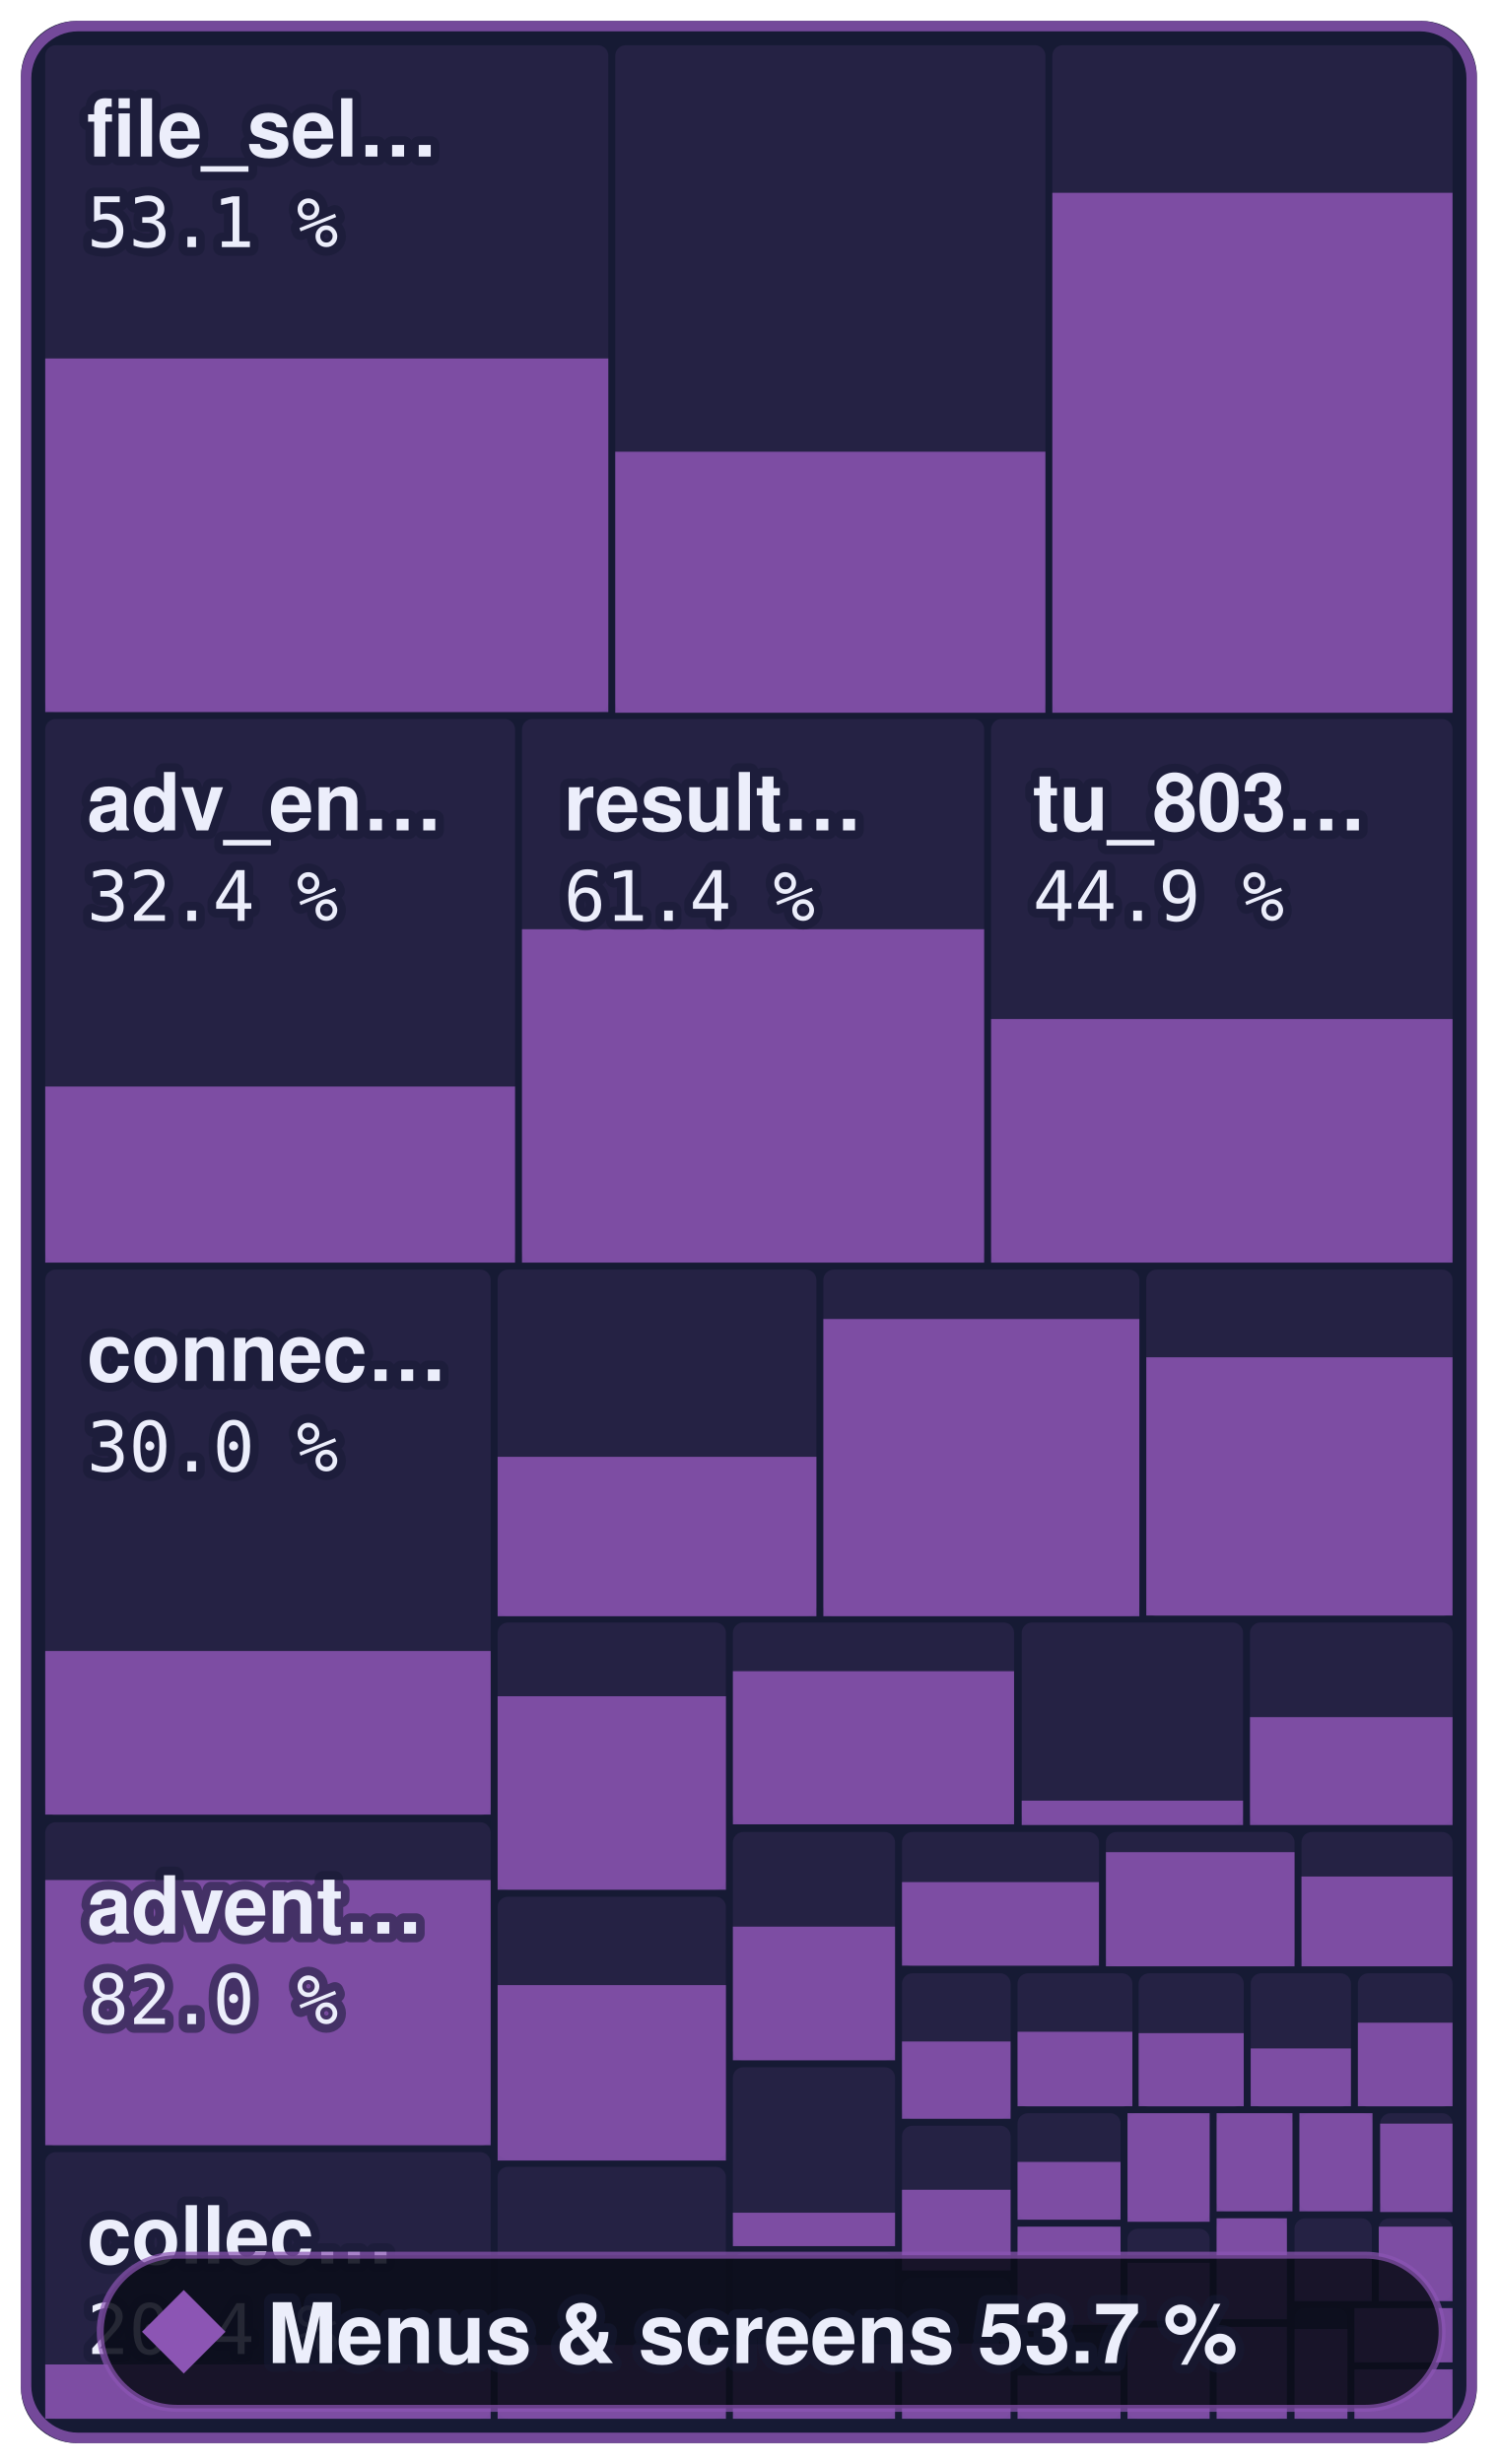
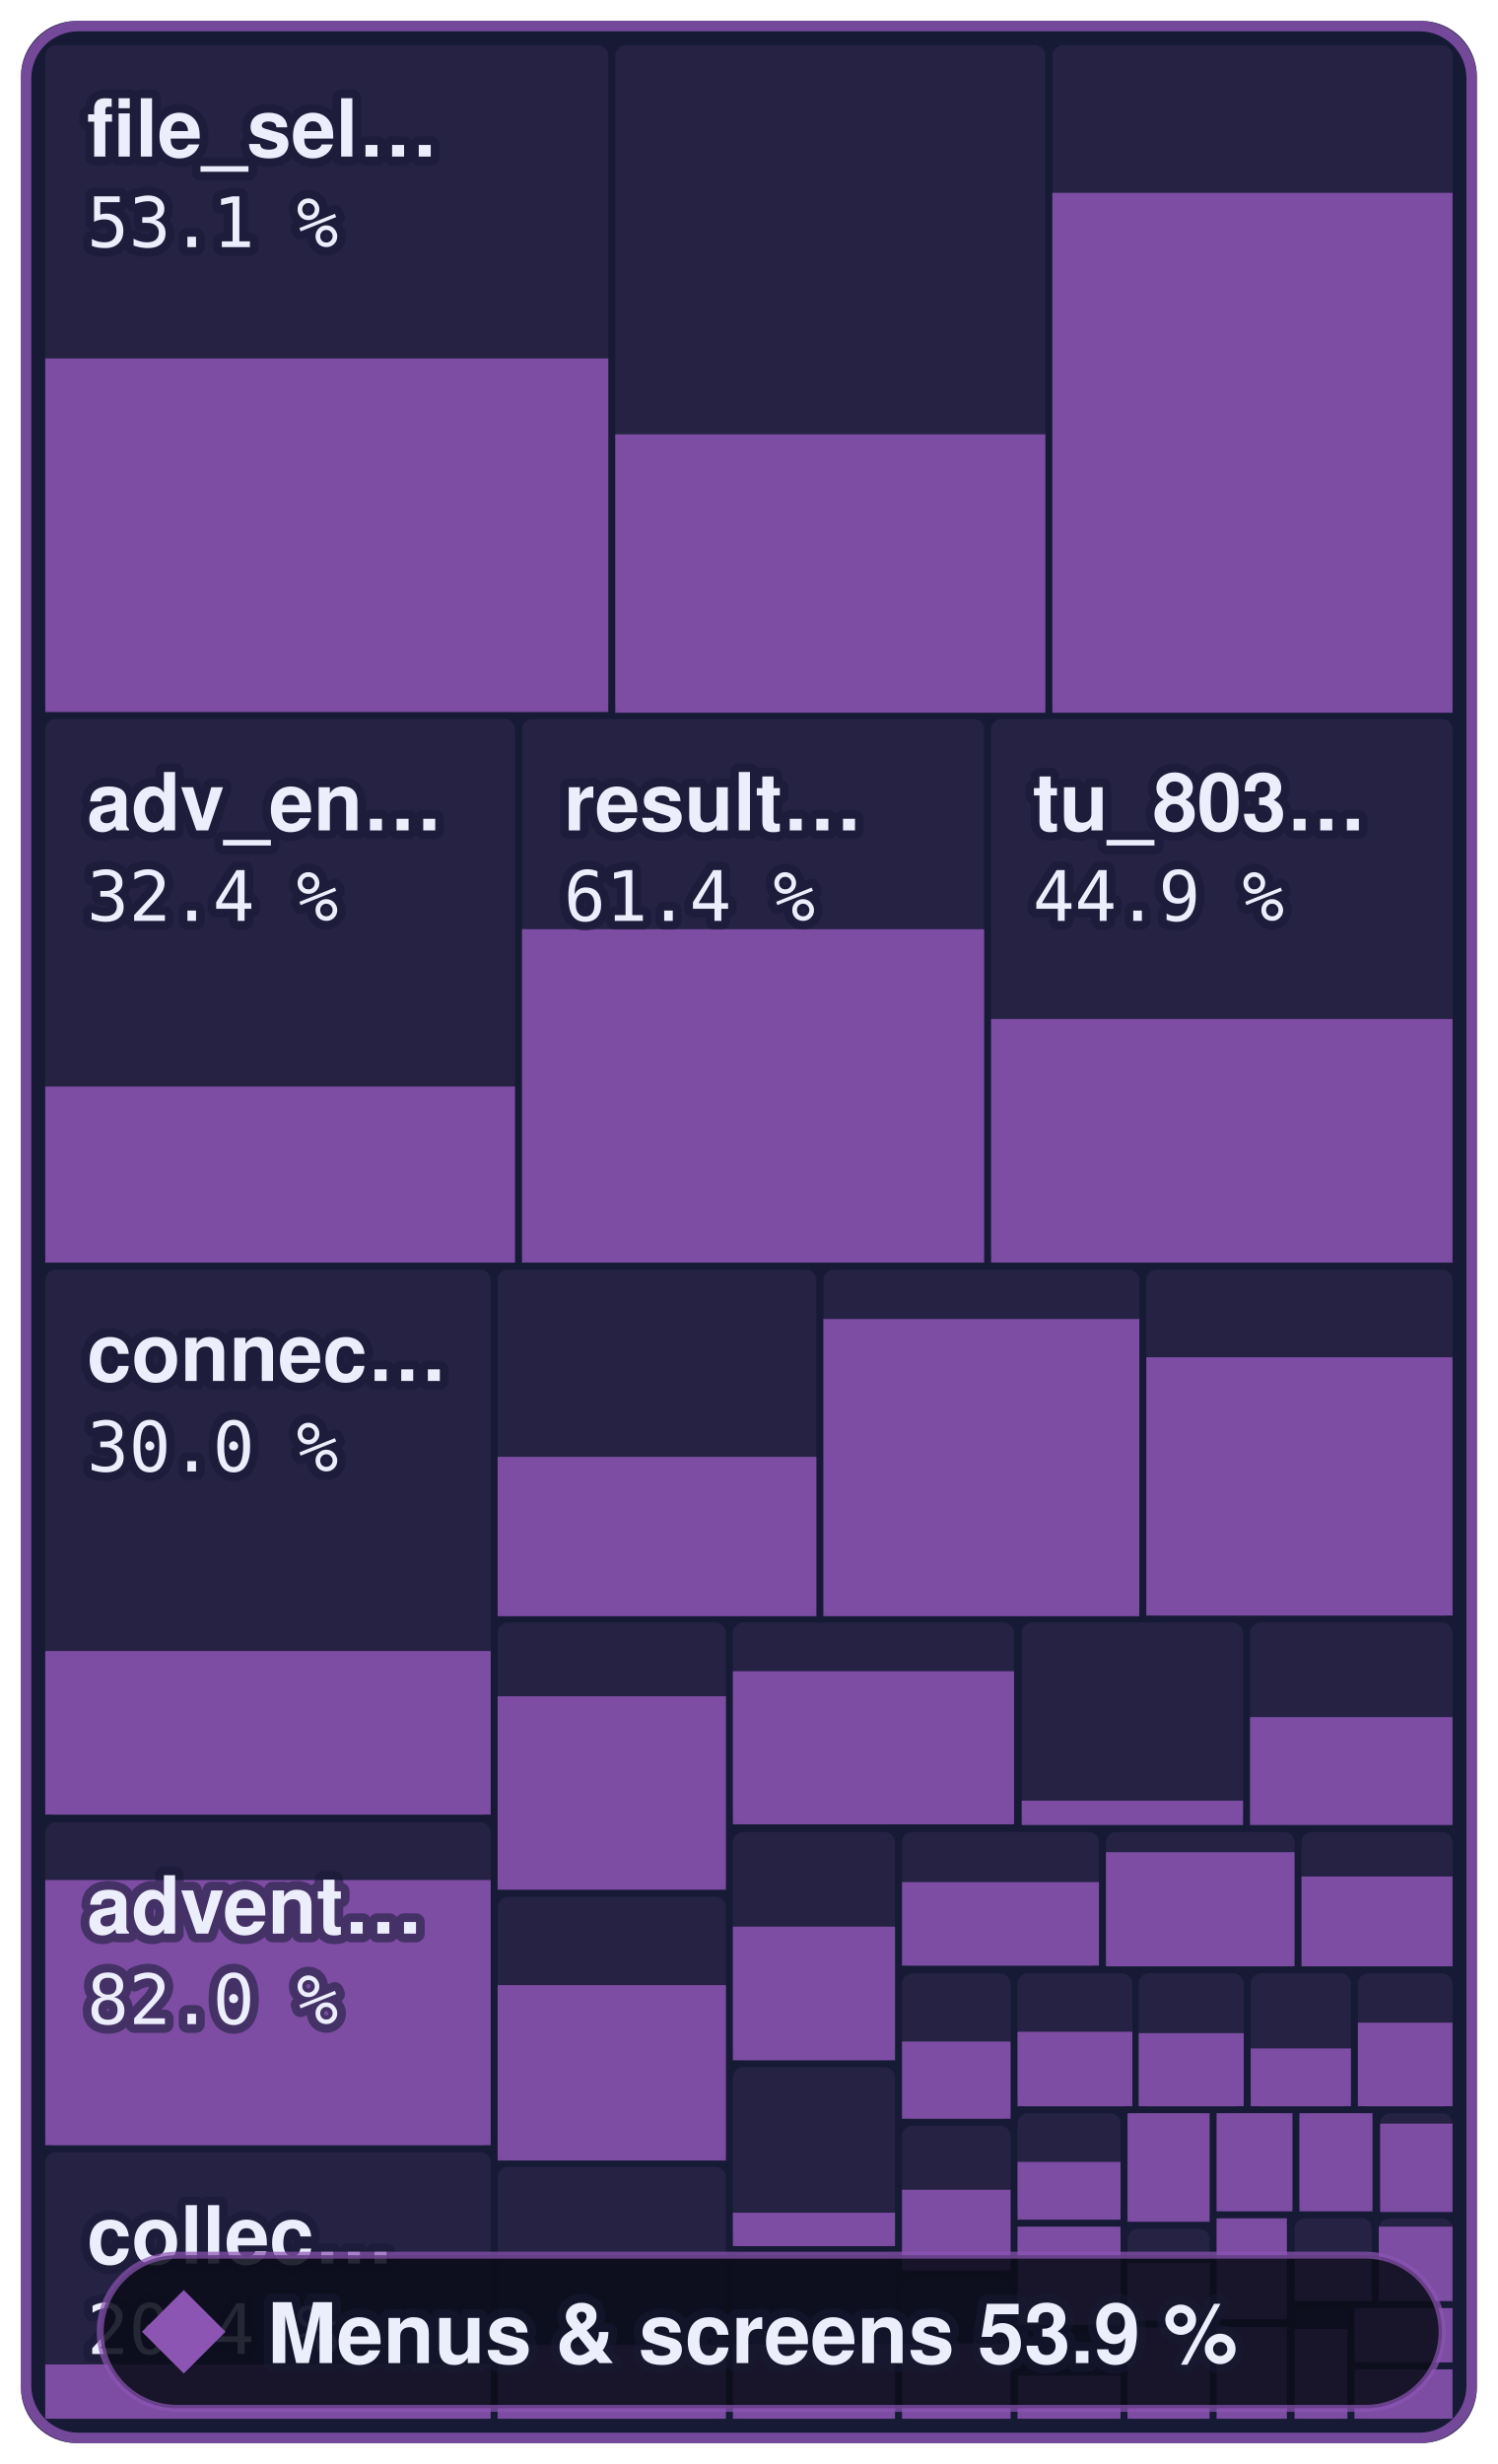
- <svg xmlns="http://www.w3.org/2000/svg" width="215.2" height="354" viewBox="0 0 215.2 354" role="img" aria-label="Menus &amp; screens: 53.7 % of 801,312 bytes of code matched, 702 of 863 functions">
+ <svg xmlns="http://www.w3.org/2000/svg" width="215.2" height="354" viewBox="0 0 215.2 354" role="img" aria-label="Menus &amp; screens: 53.9 % of 801,312 bytes of code matched, 704 of 863 functions">
  <style>text { font-family: -apple-system, BlinkMacSystemFont, 'Segoe UI', Helvetica, Arial, sans-serif; } .mono { font-family: ui-monospace, SFMono-Regular, 'SF Mono', Menlo, Consolas, monospace; } text { paint-order: stroke; stroke: #161a34; stroke-opacity: 0.55; stroke-width: 2.5px; stroke-linejoin: round; } .rise { transform-box: fill-box; transform-origin: 50% 100%; animation: rise 1.6s cubic-bezier(.2,.8,.2,1) .2s both; } @keyframes rise { from { transform: scaleY(0); } } @media (prefers-reduced-motion: reduce) { * { animation: none !important; } }</style>
  <rect x="3" y="3" width="209.2" height="348" rx="8" fill="#161a34" />
  <rect x="6.5" y="6.5" width="80.9" height="95.8" rx="1.5" fill="#8c55b4" fill-opacity="0.13" />
  <rect class="rise" x="6.5" y="51.5" width="80.9" height="50.8" fill="#8c55b4" fill-opacity="0.85" />
  <rect x="88.4" y="6.5" width="61.8" height="95.8" rx="1.5" fill="#8c55b4" fill-opacity="0.13" />
-   <rect class="rise" x="88.4" y="64.9" width="61.8" height="37.5" fill="#8c55b4" fill-opacity="0.85" />
+   <rect class="rise" x="88.4" y="62.4" width="61.8" height="40.0" fill="#8c55b4" fill-opacity="0.85" />
  <rect x="151.2" y="6.5" width="57.5" height="95.8" rx="1.5" fill="#8c55b4" fill-opacity="0.13" />
  <rect class="rise" x="151.2" y="27.7" width="57.5" height="74.7" fill="#8c55b4" fill-opacity="0.85" />
  <rect x="6.5" y="103.3" width="67.5" height="78.0" rx="1.5" fill="#8c55b4" fill-opacity="0.13" />
  <rect class="rise" x="6.5" y="156.1" width="67.5" height="25.3" fill="#8c55b4" fill-opacity="0.85" />
  <rect x="75.0" y="103.3" width="66.4" height="78.0" rx="1.5" fill="#8c55b4" fill-opacity="0.13" />
  <rect class="rise" x="75.0" y="133.5" width="66.4" height="47.9" fill="#8c55b4" fill-opacity="0.85" />
  <rect x="142.4" y="103.3" width="66.3" height="78.0" rx="1.5" fill="#8c55b4" fill-opacity="0.13" />
  <rect class="rise" x="142.4" y="146.4" width="66.3" height="35.0" fill="#8c55b4" fill-opacity="0.85" />
  <rect x="6.5" y="182.4" width="64.0" height="78.4" rx="1.5" fill="#8c55b4" fill-opacity="0.13" />
  <rect class="rise" x="6.5" y="237.2" width="64.0" height="23.5" fill="#8c55b4" fill-opacity="0.85" />
  <rect x="6.5" y="261.8" width="64.0" height="46.5" rx="1.5" fill="#8c55b4" fill-opacity="0.13" />
  <rect class="rise" x="6.5" y="270.1" width="64.0" height="38.1" fill="#8c55b4" fill-opacity="0.85" />
  <rect x="6.5" y="309.2" width="64.0" height="38.3" rx="1.5" fill="#8c55b4" fill-opacity="0.13" />
  <rect class="rise" x="6.5" y="339.7" width="64.0" height="7.8" fill="#8c55b4" fill-opacity="0.85" />
  <rect x="71.5" y="182.4" width="45.8" height="49.8" rx="1.5" fill="#8c55b4" fill-opacity="0.13" />
  <rect class="rise" x="71.5" y="209.3" width="45.8" height="22.9" fill="#8c55b4" fill-opacity="0.85" />
  <rect x="118.3" y="182.4" width="45.4" height="49.8" rx="1.5" fill="#8c55b4" fill-opacity="0.13" />
  <rect class="rise" x="118.3" y="189.5" width="45.4" height="42.7" fill="#8c55b4" fill-opacity="0.85" />
  <rect x="164.7" y="182.4" width="44.0" height="49.8" rx="1.5" fill="#8c55b4" fill-opacity="0.13" />
  <rect class="rise" x="164.7" y="195.0" width="44.0" height="37.1" fill="#8c55b4" fill-opacity="0.85" />
  <rect x="71.5" y="233.1" width="32.8" height="38.4" rx="1.5" fill="#8c55b4" fill-opacity="0.13" />
  <rect class="rise" x="71.5" y="243.7" width="32.8" height="27.8" fill="#8c55b4" fill-opacity="0.85" />
  <rect x="71.5" y="272.5" width="32.8" height="37.8" rx="1.5" fill="#8c55b4" fill-opacity="0.13" />
  <rect class="rise" x="71.5" y="285.2" width="32.8" height="25.2" fill="#8c55b4" fill-opacity="0.85" />
  <rect x="71.5" y="311.3" width="32.8" height="36.2" rx="1.5" fill="#8c55b4" fill-opacity="0.13" />
  <rect class="rise" x="71.5" y="336.9" width="32.8" height="10.6" fill="#8c55b4" fill-opacity="0.85" />
  <rect x="105.3" y="233.1" width="40.4" height="29.0" rx="1.5" fill="#8c55b4" fill-opacity="0.13" />
  <rect class="rise" x="105.3" y="240.1" width="40.4" height="22.0" fill="#8c55b4" fill-opacity="0.85" />
  <rect x="146.8" y="233.1" width="31.8" height="29.0" rx="1.5" fill="#8c55b4" fill-opacity="0.13" />
  <rect class="rise" x="146.8" y="258.7" width="31.8" height="3.5" fill="#8c55b4" fill-opacity="0.85" />
  <rect x="179.6" y="233.1" width="29.1" height="29.0" rx="1.5" fill="#8c55b4" fill-opacity="0.13" />
  <rect class="rise" x="179.6" y="246.7" width="29.1" height="15.5" fill="#8c55b4" fill-opacity="0.85" />
  <rect x="105.3" y="263.2" width="23.3" height="32.8" rx="1.5" fill="#8c55b4" fill-opacity="0.13" />
  <rect class="rise" x="105.3" y="276.8" width="23.3" height="19.2" fill="#8c55b4" fill-opacity="0.85" />
  <rect x="105.3" y="297.0" width="23.3" height="25.7" rx="1.5" fill="#8c55b4" fill-opacity="0.13" />
  <rect class="rise" x="105.3" y="317.9" width="23.3" height="4.8" fill="#8c55b4" fill-opacity="0.85" />
  <rect x="105.3" y="323.7" width="23.3" height="23.8" rx="1.5" fill="#8c55b4" fill-opacity="0.13" />
  <rect class="rise" x="105.3" y="336.8" width="23.3" height="10.7" fill="#8c55b4" fill-opacity="0.85" />
  <rect x="129.6" y="263.2" width="28.3" height="19.3" rx="1.5" fill="#8c55b4" fill-opacity="0.13" />
  <rect class="rise" x="129.6" y="270.4" width="28.3" height="12.0" fill="#8c55b4" fill-opacity="0.85" />
  <rect x="158.9" y="263.2" width="27.1" height="19.3" rx="1.5" fill="#8c55b4" fill-opacity="0.13" />
  <rect class="rise" x="158.9" y="266.1" width="27.1" height="16.4" fill="#8c55b4" fill-opacity="0.85" />
  <rect x="187.0" y="263.2" width="21.7" height="19.3" rx="1.5" fill="#8c55b4" fill-opacity="0.13" />
  <rect class="rise" x="187.0" y="269.6" width="21.7" height="12.9" fill="#8c55b4" fill-opacity="0.85" />
  <rect x="129.6" y="283.5" width="15.6" height="20.9" rx="1.5" fill="#8c55b4" fill-opacity="0.13" />
  <rect class="rise" x="129.6" y="293.3" width="15.6" height="11.1" fill="#8c55b4" fill-opacity="0.85" />
  <rect x="129.6" y="305.4" width="15.6" height="20.8" rx="1.5" fill="#8c55b4" fill-opacity="0.13" />
  <rect class="rise" x="129.6" y="314.6" width="15.6" height="11.6" fill="#8c55b4" fill-opacity="0.85" />
  <rect x="129.6" y="327.2" width="15.6" height="20.3" rx="1.5" fill="#8c55b4" fill-opacity="0.13" />
  <rect class="rise" x="129.6" y="336.7" width="15.6" height="10.8" fill="#8c55b4" fill-opacity="0.85" />
  <rect x="146.2" y="283.5" width="16.5" height="19.2" rx="1.5" fill="#8c55b4" fill-opacity="0.13" />
  <rect class="rise" x="146.2" y="291.9" width="16.5" height="10.7" fill="#8c55b4" fill-opacity="0.85" />
  <rect x="163.6" y="283.5" width="15.1" height="19.2" rx="1.5" fill="#8c55b4" fill-opacity="0.13" />
  <rect class="rise" x="163.6" y="292.1" width="15.1" height="10.5" fill="#8c55b4" fill-opacity="0.85" />
  <rect x="179.7" y="283.5" width="14.4" height="19.2" rx="1.5" fill="#8c55b4" fill-opacity="0.13" />
  <rect class="rise" x="179.7" y="294.3" width="14.4" height="8.3" fill="#8c55b4" fill-opacity="0.85" />
  <rect x="195.1" y="283.5" width="13.6" height="19.2" rx="1.5" fill="#8c55b4" fill-opacity="0.13" />
  <rect class="rise" x="195.1" y="290.6" width="13.6" height="12.0" fill="#8c55b4" fill-opacity="0.85" />
  <rect x="146.2" y="303.6" width="14.8" height="15.3" rx="1.5" fill="#8c55b4" fill-opacity="0.13" />
  <rect class="rise" x="146.2" y="310.6" width="14.8" height="8.3" fill="#8c55b4" fill-opacity="0.85" />
  <rect x="146.2" y="319.9" width="14.8" height="14.1" rx="1.5" fill="#8c55b4" fill-opacity="0.13" />
  <rect class="rise" x="146.2" y="319.9" width="14.8" height="14.1" fill="#8c55b4" fill-opacity="0.85" />
  <rect x="146.2" y="335.1" width="14.8" height="12.4" rx="1.5" fill="#8c55b4" fill-opacity="0.13" />
  <rect class="rise" x="146.2" y="341.3" width="14.8" height="6.2" fill="#8c55b4" fill-opacity="0.85" />
  <rect x="162.0" y="303.6" width="11.8" height="15.6" rx="1.5" fill="#8c55b4" fill-opacity="0.13" />
  <rect class="rise" x="162.0" y="303.6" width="11.8" height="15.6" fill="#8c55b4" fill-opacity="0.85" />
  <rect x="162.0" y="320.2" width="11.8" height="13.2" rx="1.5" fill="#8c55b4" fill-opacity="0.13" />
  <rect class="rise" x="162.0" y="325.1" width="11.8" height="8.3" fill="#8c55b4" fill-opacity="0.85" />
  <rect x="162.0" y="334.4" width="11.8" height="13.1" rx="1.5" fill="#8c55b4" fill-opacity="0.13" />
  <rect class="rise" x="162.0" y="334.4" width="11.8" height="13.1" fill="#8c55b4" fill-opacity="0.85" />
  <rect x="174.8" y="303.6" width="10.9" height="14.1" rx="1.5" fill="#8c55b4" fill-opacity="0.13" />
  <rect class="rise" x="174.8" y="303.6" width="10.9" height="14.1" fill="#8c55b4" fill-opacity="0.85" />
  <rect x="186.7" y="303.6" width="10.5" height="14.1" rx="1.5" fill="#8c55b4" fill-opacity="0.13" />
  <rect class="rise" x="186.7" y="303.6" width="10.5" height="14.1" fill="#8c55b4" fill-opacity="0.85" />
  <rect x="198.3" y="303.6" width="10.4" height="14.1" rx="1.5" fill="#8c55b4" fill-opacity="0.13" />
  <rect class="rise" x="198.3" y="305.1" width="10.4" height="12.7" fill="#8c55b4" fill-opacity="0.85" />
  <rect x="174.8" y="318.7" width="10.1" height="14.5" rx="1.5" fill="#8c55b4" fill-opacity="0.13" />
  <rect class="rise" x="174.8" y="318.7" width="10.1" height="14.5" fill="#8c55b4" fill-opacity="0.85" />
  <rect x="174.8" y="334.3" width="10.1" height="13.2" rx="1.5" fill="#8c55b4" fill-opacity="0.13" />
  <rect class="rise" x="174.8" y="334.3" width="10.1" height="13.2" fill="#8c55b4" fill-opacity="0.85" />
  <rect x="186.0" y="318.7" width="11.1" height="11.8" rx="1.5" fill="#8c55b4" fill-opacity="0.13" />
  <rect class="rise" x="186.0" y="324.6" width="11.1" height="6.0" fill="#8c55b4" fill-opacity="0.85" />
  <rect x="198.1" y="318.7" width="10.6" height="11.8" rx="1.5" fill="#8c55b4" fill-opacity="0.13" />
  <rect class="rise" x="198.1" y="319.9" width="10.6" height="10.7" fill="#8c55b4" fill-opacity="0.85" />
  <rect x="186.0" y="331.6" width="7.6" height="15.9" rx="1.5" fill="#8c55b4" fill-opacity="0.13" />
  <rect class="rise" x="186.0" y="334.6" width="7.6" height="12.9" fill="#8c55b4" fill-opacity="0.85" />
  <rect x="194.6" y="331.6" width="14.1" height="7.8" rx="1.5" fill="#8c55b4" fill-opacity="0.13" />
  <rect class="rise" x="194.6" y="331.6" width="14.1" height="7.8" fill="#8c55b4" fill-opacity="0.85" />
  <rect x="194.6" y="340.4" width="14.1" height="7.1" rx="1.5" fill="#8c55b4" fill-opacity="0.13" />
  <rect class="rise" x="194.6" y="340.4" width="14.1" height="7.1" fill="#8c55b4" fill-opacity="0.85" />
  <rect x="3.75" y="3.75" width="207.7" height="346.5" rx="7.5" fill="none" stroke="#8c55b4" stroke-opacity="0.8" stroke-width="1.5" />
  <text x="12.5" y="22.5" font-size="11.5" font-weight="600" fill="#eceefb">file_sel…</text>
  <text x="12.5" y="35.5" class="mono" font-size="10" fill="#eceefb">53.1 %</text>
  <text x="12.5" y="119.3" font-size="11.5" font-weight="600" fill="#eceefb">adv_en…</text>
  <text x="12.5" y="132.3" class="mono" font-size="10" fill="#eceefb">32.4 %</text>
  <text x="81.0" y="119.3" font-size="11.5" font-weight="600" fill="#eceefb">result…</text>
  <text x="81.0" y="132.3" class="mono" font-size="10" fill="#eceefb">61.4 %</text>
  <text x="148.4" y="119.3" font-size="11.5" font-weight="600" fill="#eceefb">tu_803…</text>
  <text x="148.4" y="132.3" class="mono" font-size="10" fill="#eceefb">44.9 %</text>
  <text x="12.5" y="198.4" font-size="11.5" font-weight="600" fill="#eceefb">connec…</text>
  <text x="12.5" y="211.4" class="mono" font-size="10" fill="#eceefb">30.0 %</text>
  <text x="12.5" y="277.8" font-size="11.5" font-weight="600" fill="#eceefb">advent…</text>
  <text x="12.5" y="290.8" class="mono" font-size="10" fill="#eceefb">82.0 %</text>
  <text x="12.5" y="325.2" font-size="11.5" font-weight="600" fill="#eceefb">collec…</text>
  <text x="12.5" y="338.2" class="mono" font-size="10" fill="#eceefb">20.4 %</text>
  <rect x="14.4" y="324" width="192.8" height="22" rx="11" fill="#0b0d1a" fill-opacity="0.88" stroke="#8c55b4" stroke-opacity="0.7" />
  <path d="M26.4 329L32.4 335L26.4 341L20.4 335Z" fill="#8c55b4" />
-   <text x="38.4" y="339.5" font-size="12" font-weight="700" fill="#eceefb">Menus &amp; screens 53.7 %</text>
+   <text x="38.4" y="339.5" font-size="12" font-weight="700" fill="#eceefb">Menus &amp; screens 53.9 %</text>
</svg>
